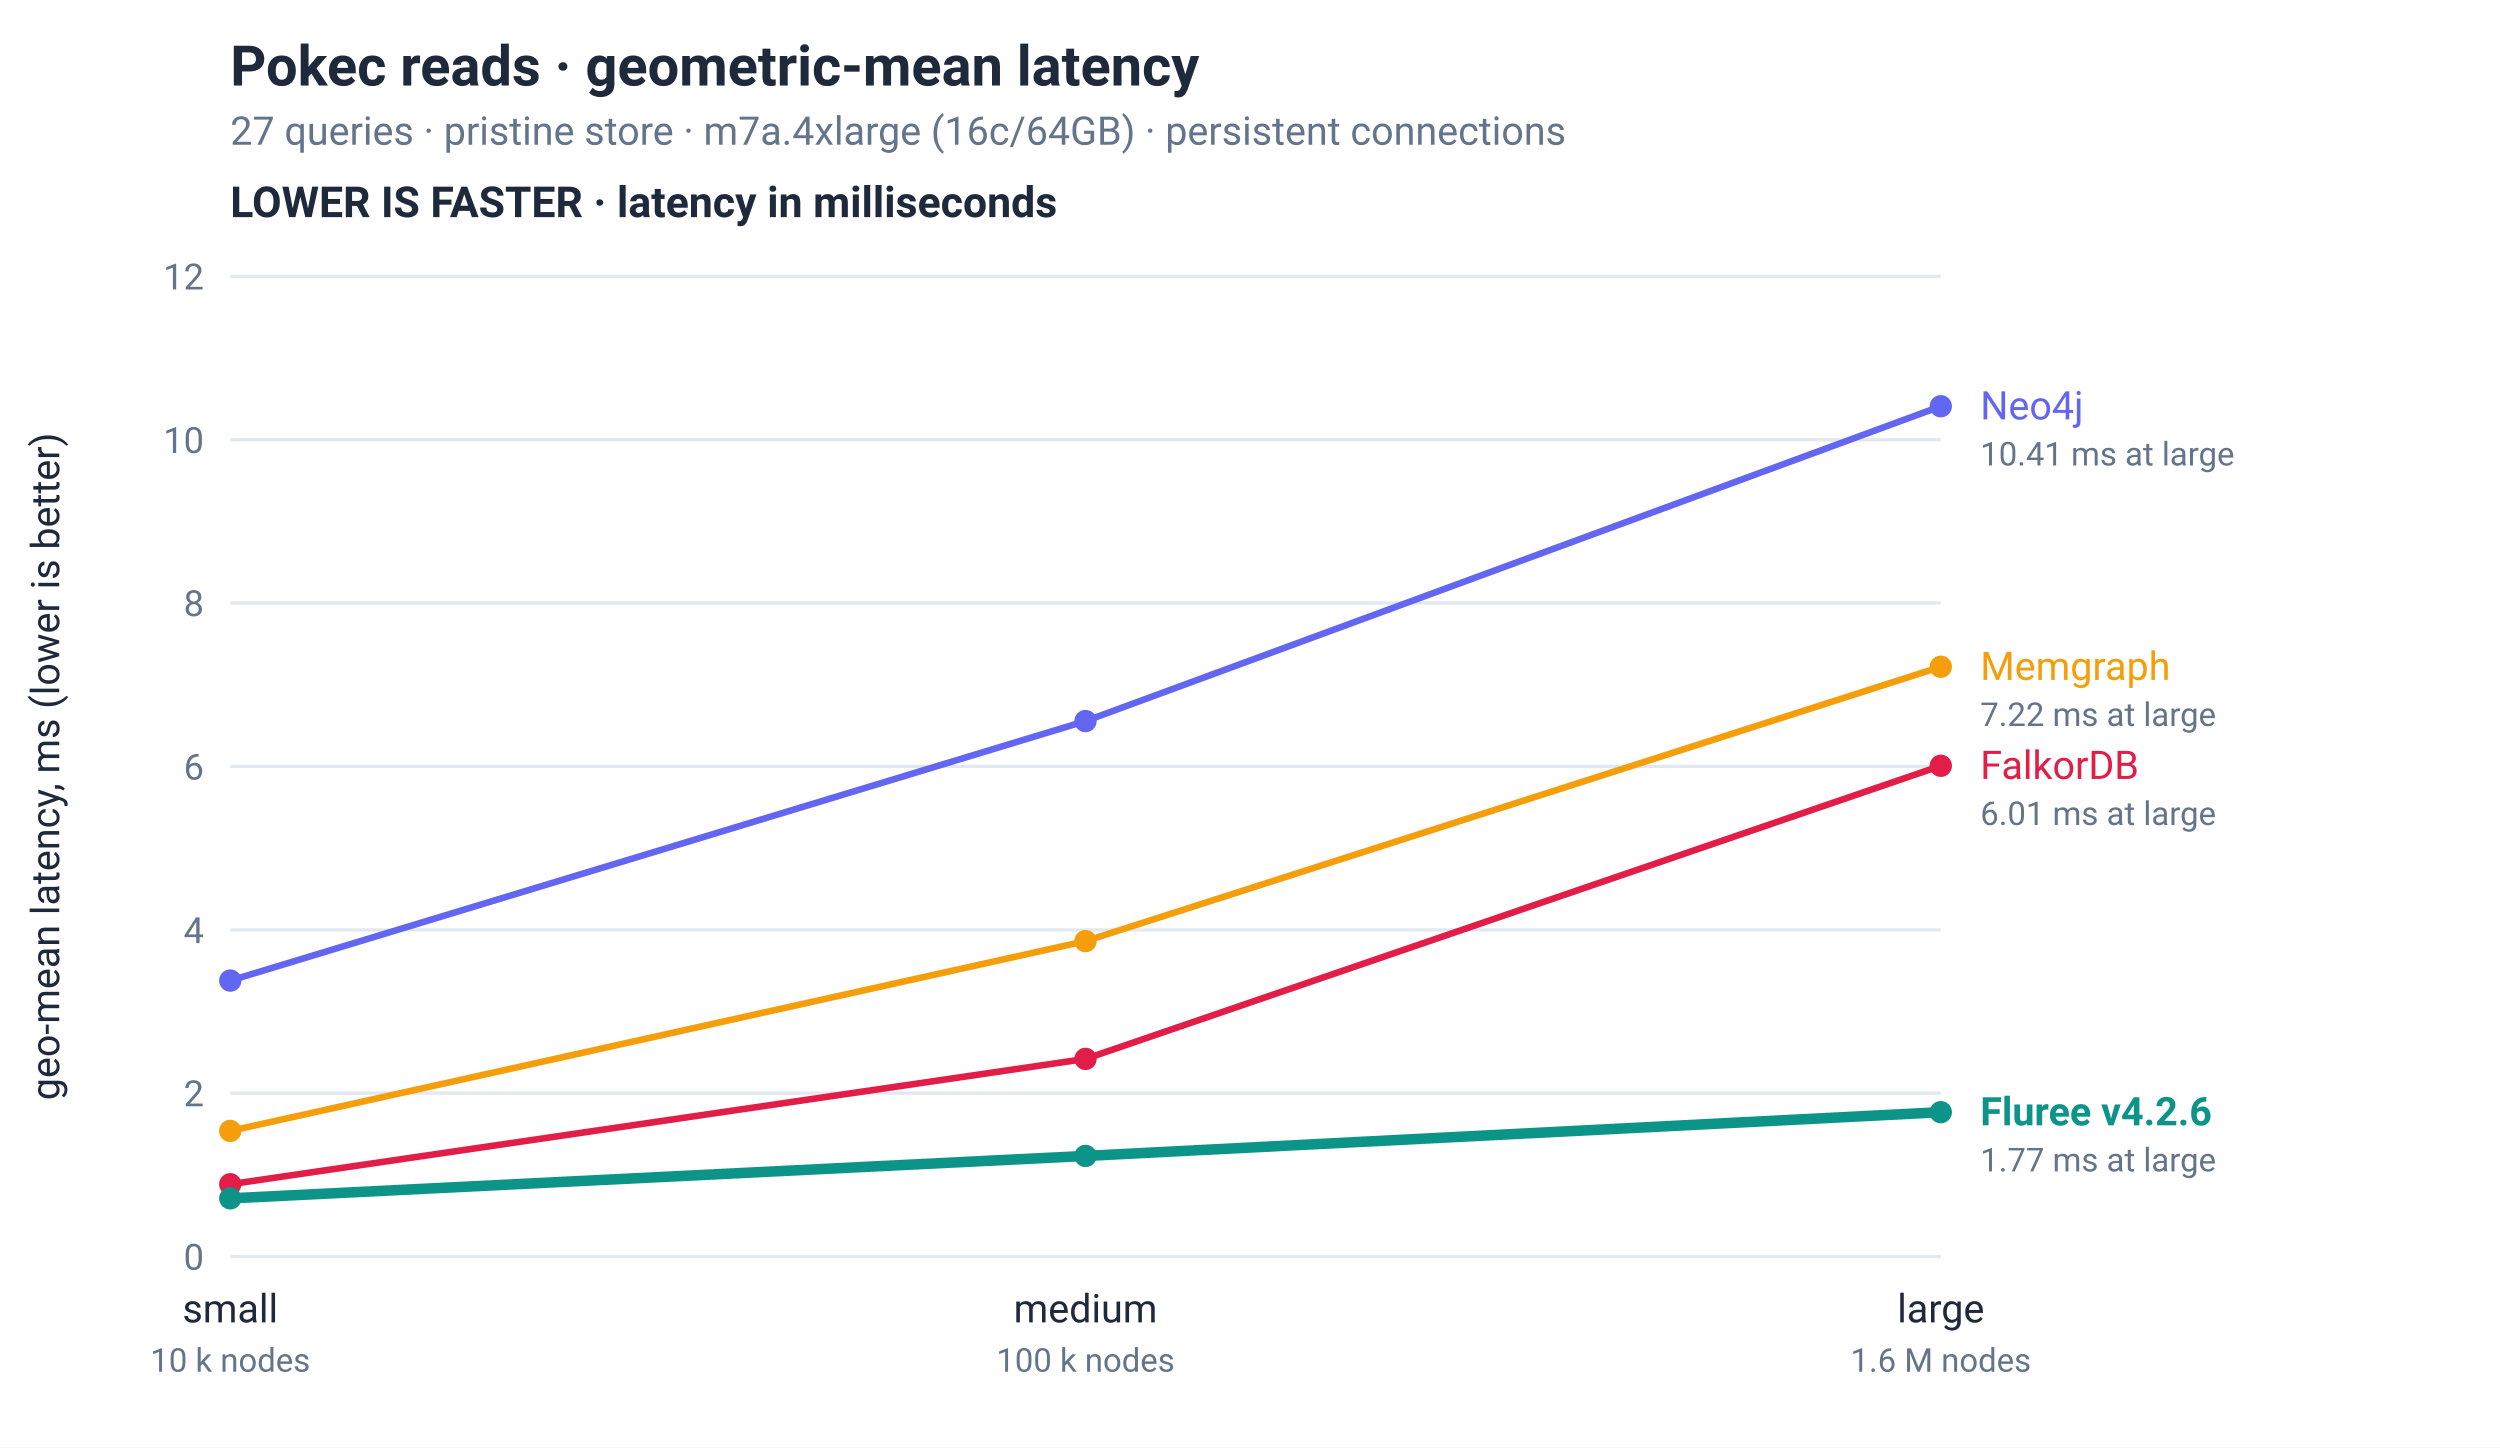
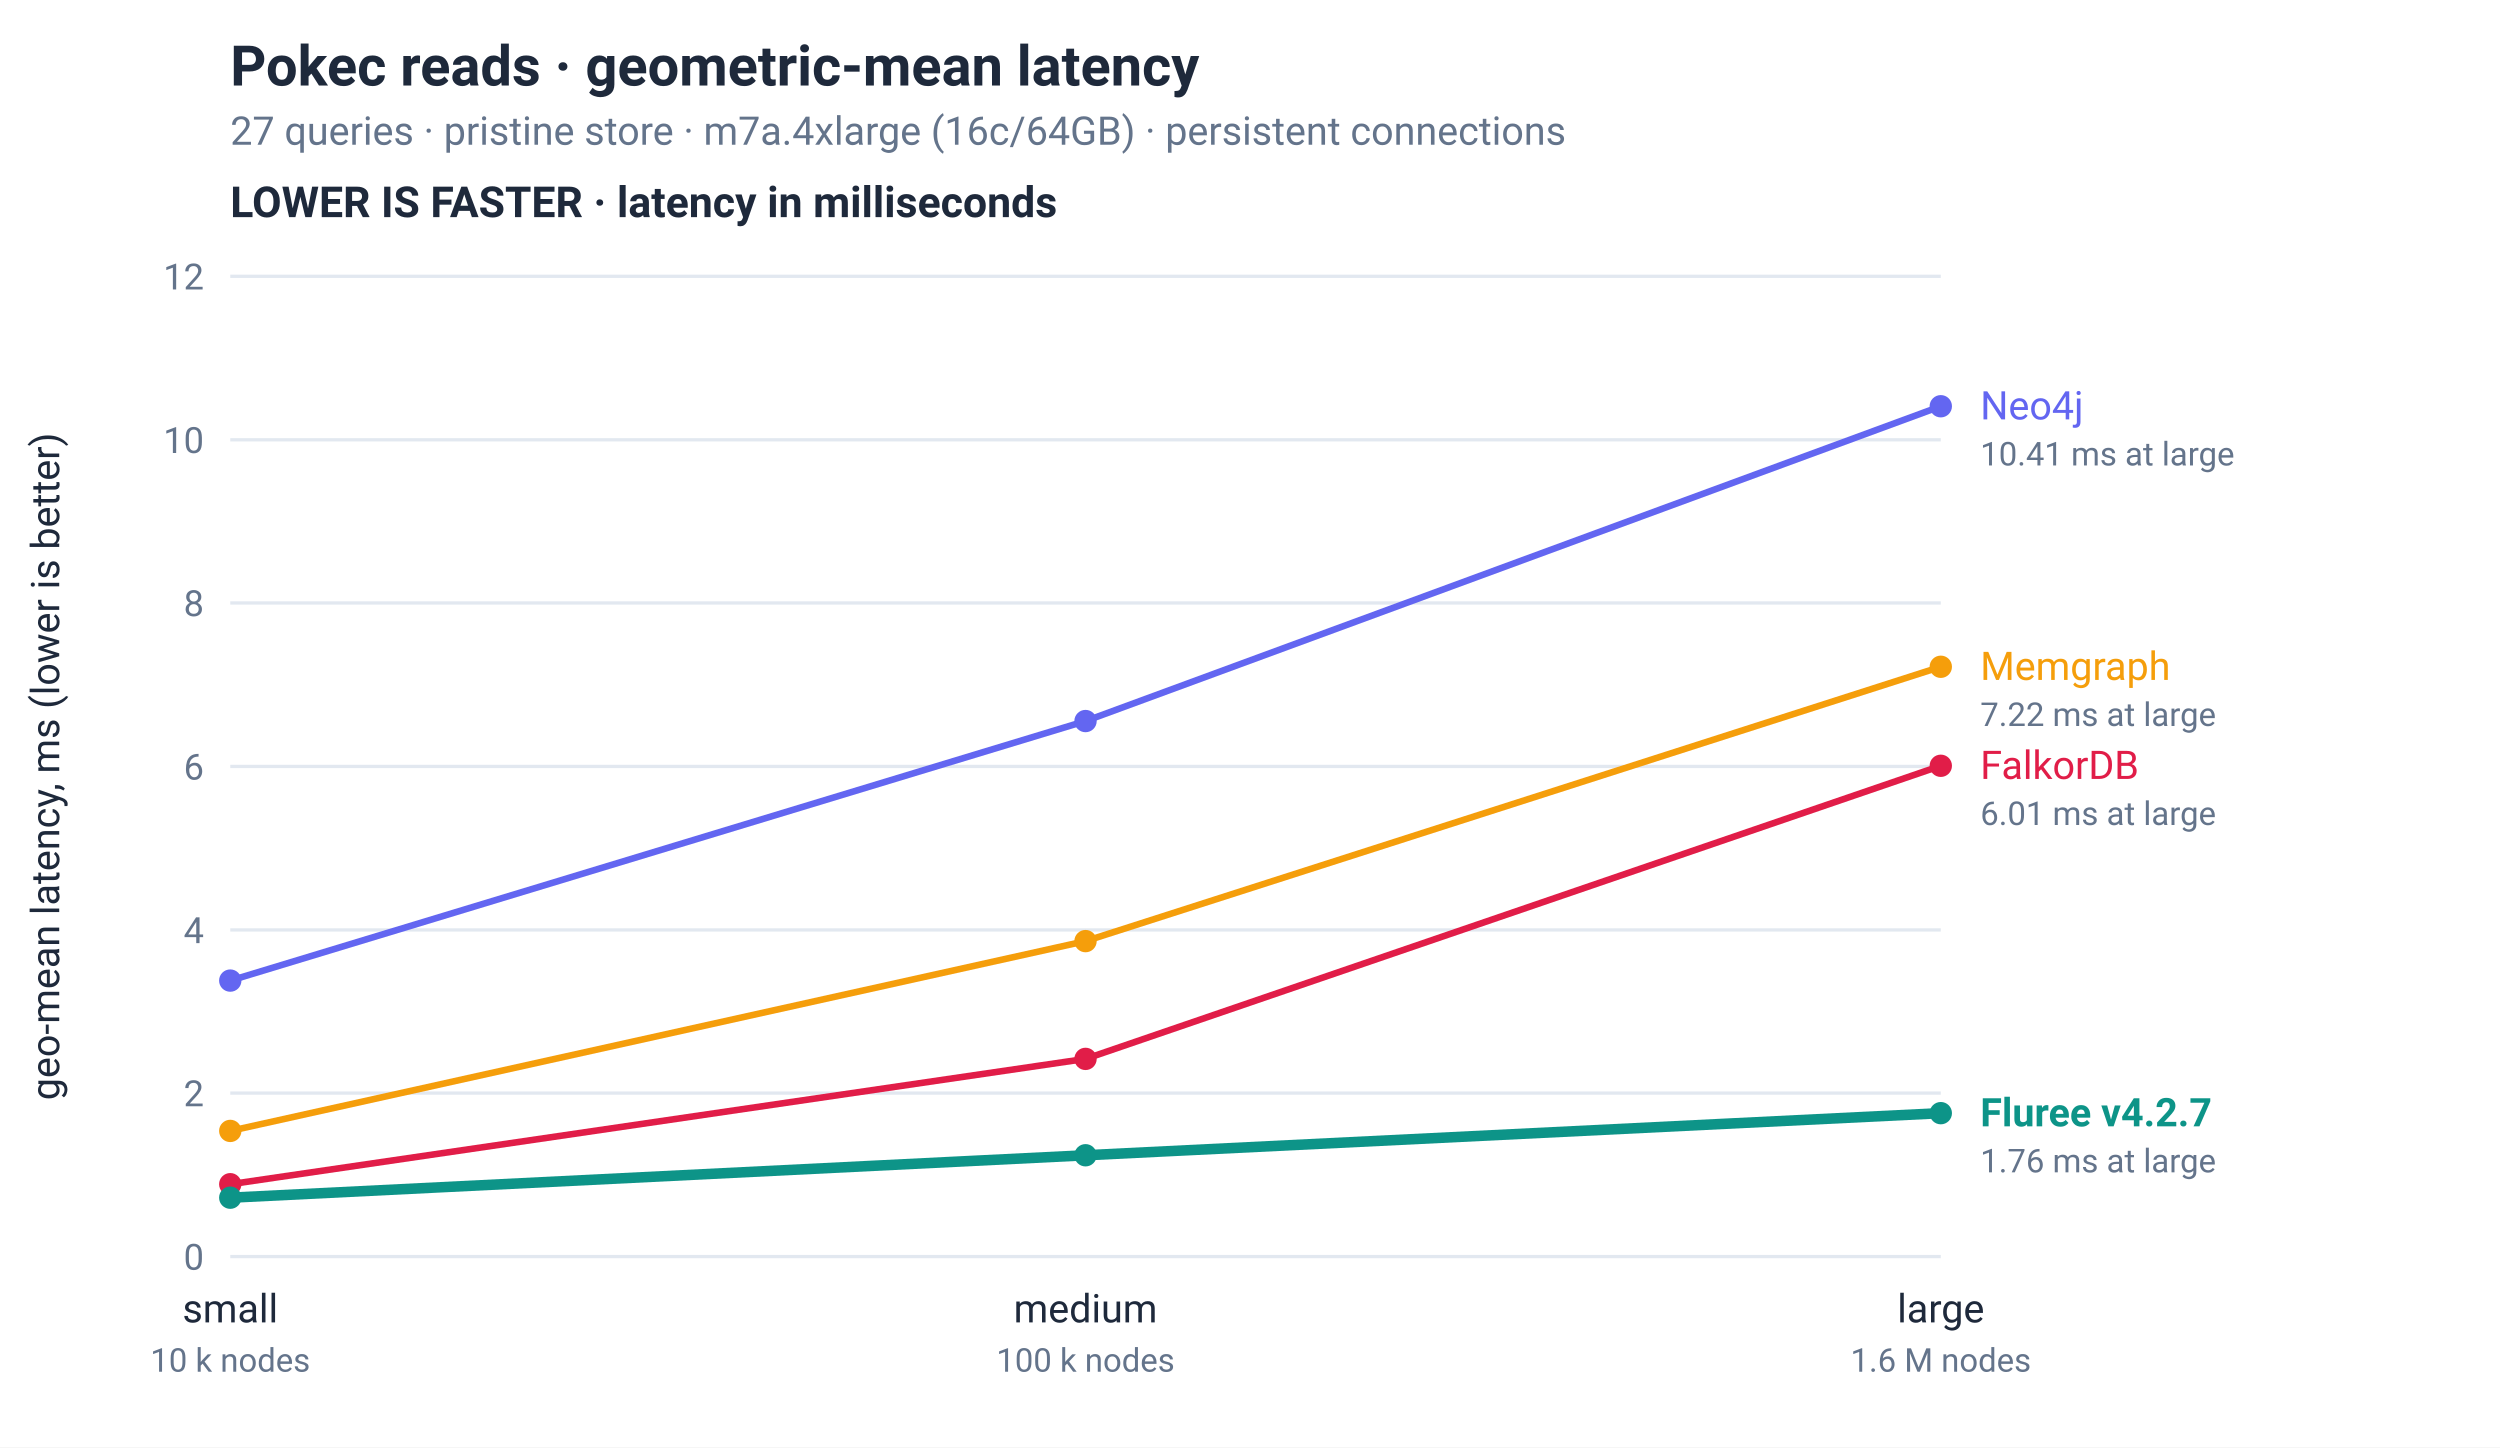
<svg xmlns="http://www.w3.org/2000/svg" width="760" height="440" viewBox="0 0 760 440" font-family="-apple-system,Segoe UI,Roboto,Helvetica,Arial,sans-serif">
  <rect width="760" height="440" fill="white" />
  <text x="70" y="26" font-size="17" font-weight="700" fill="#1e293b">Pokec reads · geometric-mean latency</text>
  <text x="70" y="44" font-size="12" fill="#64748b">27 queries · pristine store · m7a.4xlarge (16c/64GB) · persistent connections</text>
  <text x="70" y="66" font-size="13" font-weight="700" fill="#1e293b">LOWER IS FASTER · latency in milliseconds</text>
  <line x1="70" y1="382.0" x2="590" y2="382.0" stroke="#e2e8f0" />
  <text x="62" y="386.0" font-size="11" fill="#64748b" text-anchor="end">0</text>
  <line x1="70" y1="332.3" x2="590" y2="332.3" stroke="#e2e8f0" />
  <text x="62" y="336.3" font-size="11" fill="#64748b" text-anchor="end">2</text>
  <line x1="70" y1="282.7" x2="590" y2="282.7" stroke="#e2e8f0" />
  <text x="62" y="286.7" font-size="11" fill="#64748b" text-anchor="end">4</text>
  <line x1="70" y1="233.0" x2="590" y2="233.0" stroke="#e2e8f0" />
  <text x="62" y="237.0" font-size="11" fill="#64748b" text-anchor="end">6</text>
  <line x1="70" y1="183.3" x2="590" y2="183.3" stroke="#e2e8f0" />
  <text x="62" y="187.3" font-size="11" fill="#64748b" text-anchor="end">8</text>
  <line x1="70" y1="133.7" x2="590" y2="133.7" stroke="#e2e8f0" />
  <text x="62" y="137.7" font-size="11" fill="#64748b" text-anchor="end">10</text>
  <line x1="70" y1="84.0" x2="590" y2="84.0" stroke="#e2e8f0" />
  <text x="62" y="88.0" font-size="11" fill="#64748b" text-anchor="end">12</text>
  <text x="18" y="233.0" font-size="12" fill="#1e293b" text-anchor="middle" transform="rotate(-90 18 233.0)">geo-mean latency, ms (lower is better)</text>
  <text x="70.0" y="402" font-size="12" fill="#1e293b" text-anchor="middle">small</text>
  <text x="70.0" y="417" font-size="10" fill="#64748b" text-anchor="middle">10 k nodes</text>
  <text x="330.0" y="402" font-size="12" fill="#1e293b" text-anchor="middle">medium</text>
  <text x="330.0" y="417" font-size="10" fill="#64748b" text-anchor="middle">100 k nodes</text>
  <text x="590.0" y="402" font-size="12" fill="#1e293b" text-anchor="middle">large</text>
  <text x="590.0" y="417" font-size="10" fill="#64748b" text-anchor="middle">1.6 M nodes</text>
  <polyline points="70.0,298.1 330.0,219.2 590.0,123.5" fill="none" stroke="#6366f1" stroke-width="2" />
  <circle cx="70.0" cy="298.1" r="3.4" fill="#6366f1" />
  <circle cx="330.0" cy="219.2" r="3.4" fill="#6366f1" />
  <circle cx="590.0" cy="123.5" r="3.4" fill="#6366f1" />
  <polyline points="70.0,343.8 330.0,286.1 590.0,202.7" fill="none" stroke="#f59e0b" stroke-width="2" />
  <circle cx="70.0" cy="343.8" r="3.4" fill="#f59e0b" />
  <circle cx="330.0" cy="286.1" r="3.4" fill="#f59e0b" />
  <circle cx="590.0" cy="202.7" r="3.4" fill="#f59e0b" />
  <polyline points="70.0,360.0 330.0,321.9 590.0,232.8" fill="none" stroke="#e11d48" stroke-width="2" />
  <circle cx="70.0" cy="360.0" r="3.4" fill="#e11d48" />
  <circle cx="330.0" cy="321.9" r="3.4" fill="#e11d48" />
  <circle cx="590.0" cy="232.8" r="3.4" fill="#e11d48" />
-   <polyline points="70.0,364.3 330.0,351.4 590.0,338.1" fill="none" stroke="#0d9488" stroke-width="3.2" />
-   <circle cx="70.0" cy="364.3" r="3.4" fill="#0d9488" />
-   <circle cx="330.0" cy="351.4" r="3.4" fill="#0d9488" />
-   <circle cx="590.0" cy="338.1" r="3.4" fill="#0d9488" />
-   <text x="602" y="342.1" font-size="12" font-weight="700" fill="#0d9488">Fluree v4.2.6</text>
-   <text x="602" y="356.1" font-size="10" fill="#64748b">1.77 ms at large</text>
+   <polyline points="70.0,364.1 330.0,351.2 590.0,338.4" fill="none" stroke="#0d9488" stroke-width="3.2" />
+   <circle cx="70.0" cy="364.1" r="3.4" fill="#0d9488" />
+   <circle cx="330.0" cy="351.2" r="3.4" fill="#0d9488" />
+   <circle cx="590.0" cy="338.4" r="3.4" fill="#0d9488" />
+   <text x="602" y="342.4" font-size="12" font-weight="700" fill="#0d9488">Fluree v4.2.7</text>
+   <text x="602" y="356.4" font-size="10" fill="#64748b">1.76 ms at large</text>
  <text x="602" y="236.8" font-size="12" font-weight="400" fill="#e11d48">FalkorDB</text>
  <text x="602" y="250.8" font-size="10" fill="#64748b">6.01 ms at large</text>
  <text x="602" y="206.7" font-size="12" font-weight="400" fill="#f59e0b">Memgraph</text>
  <text x="602" y="220.7" font-size="10" fill="#64748b">7.22 ms at large</text>
  <text x="602" y="127.5" font-size="12" font-weight="400" fill="#6366f1">Neo4j</text>
  <text x="602" y="141.5" font-size="10" fill="#64748b">10.41 ms at large</text>
</svg>
